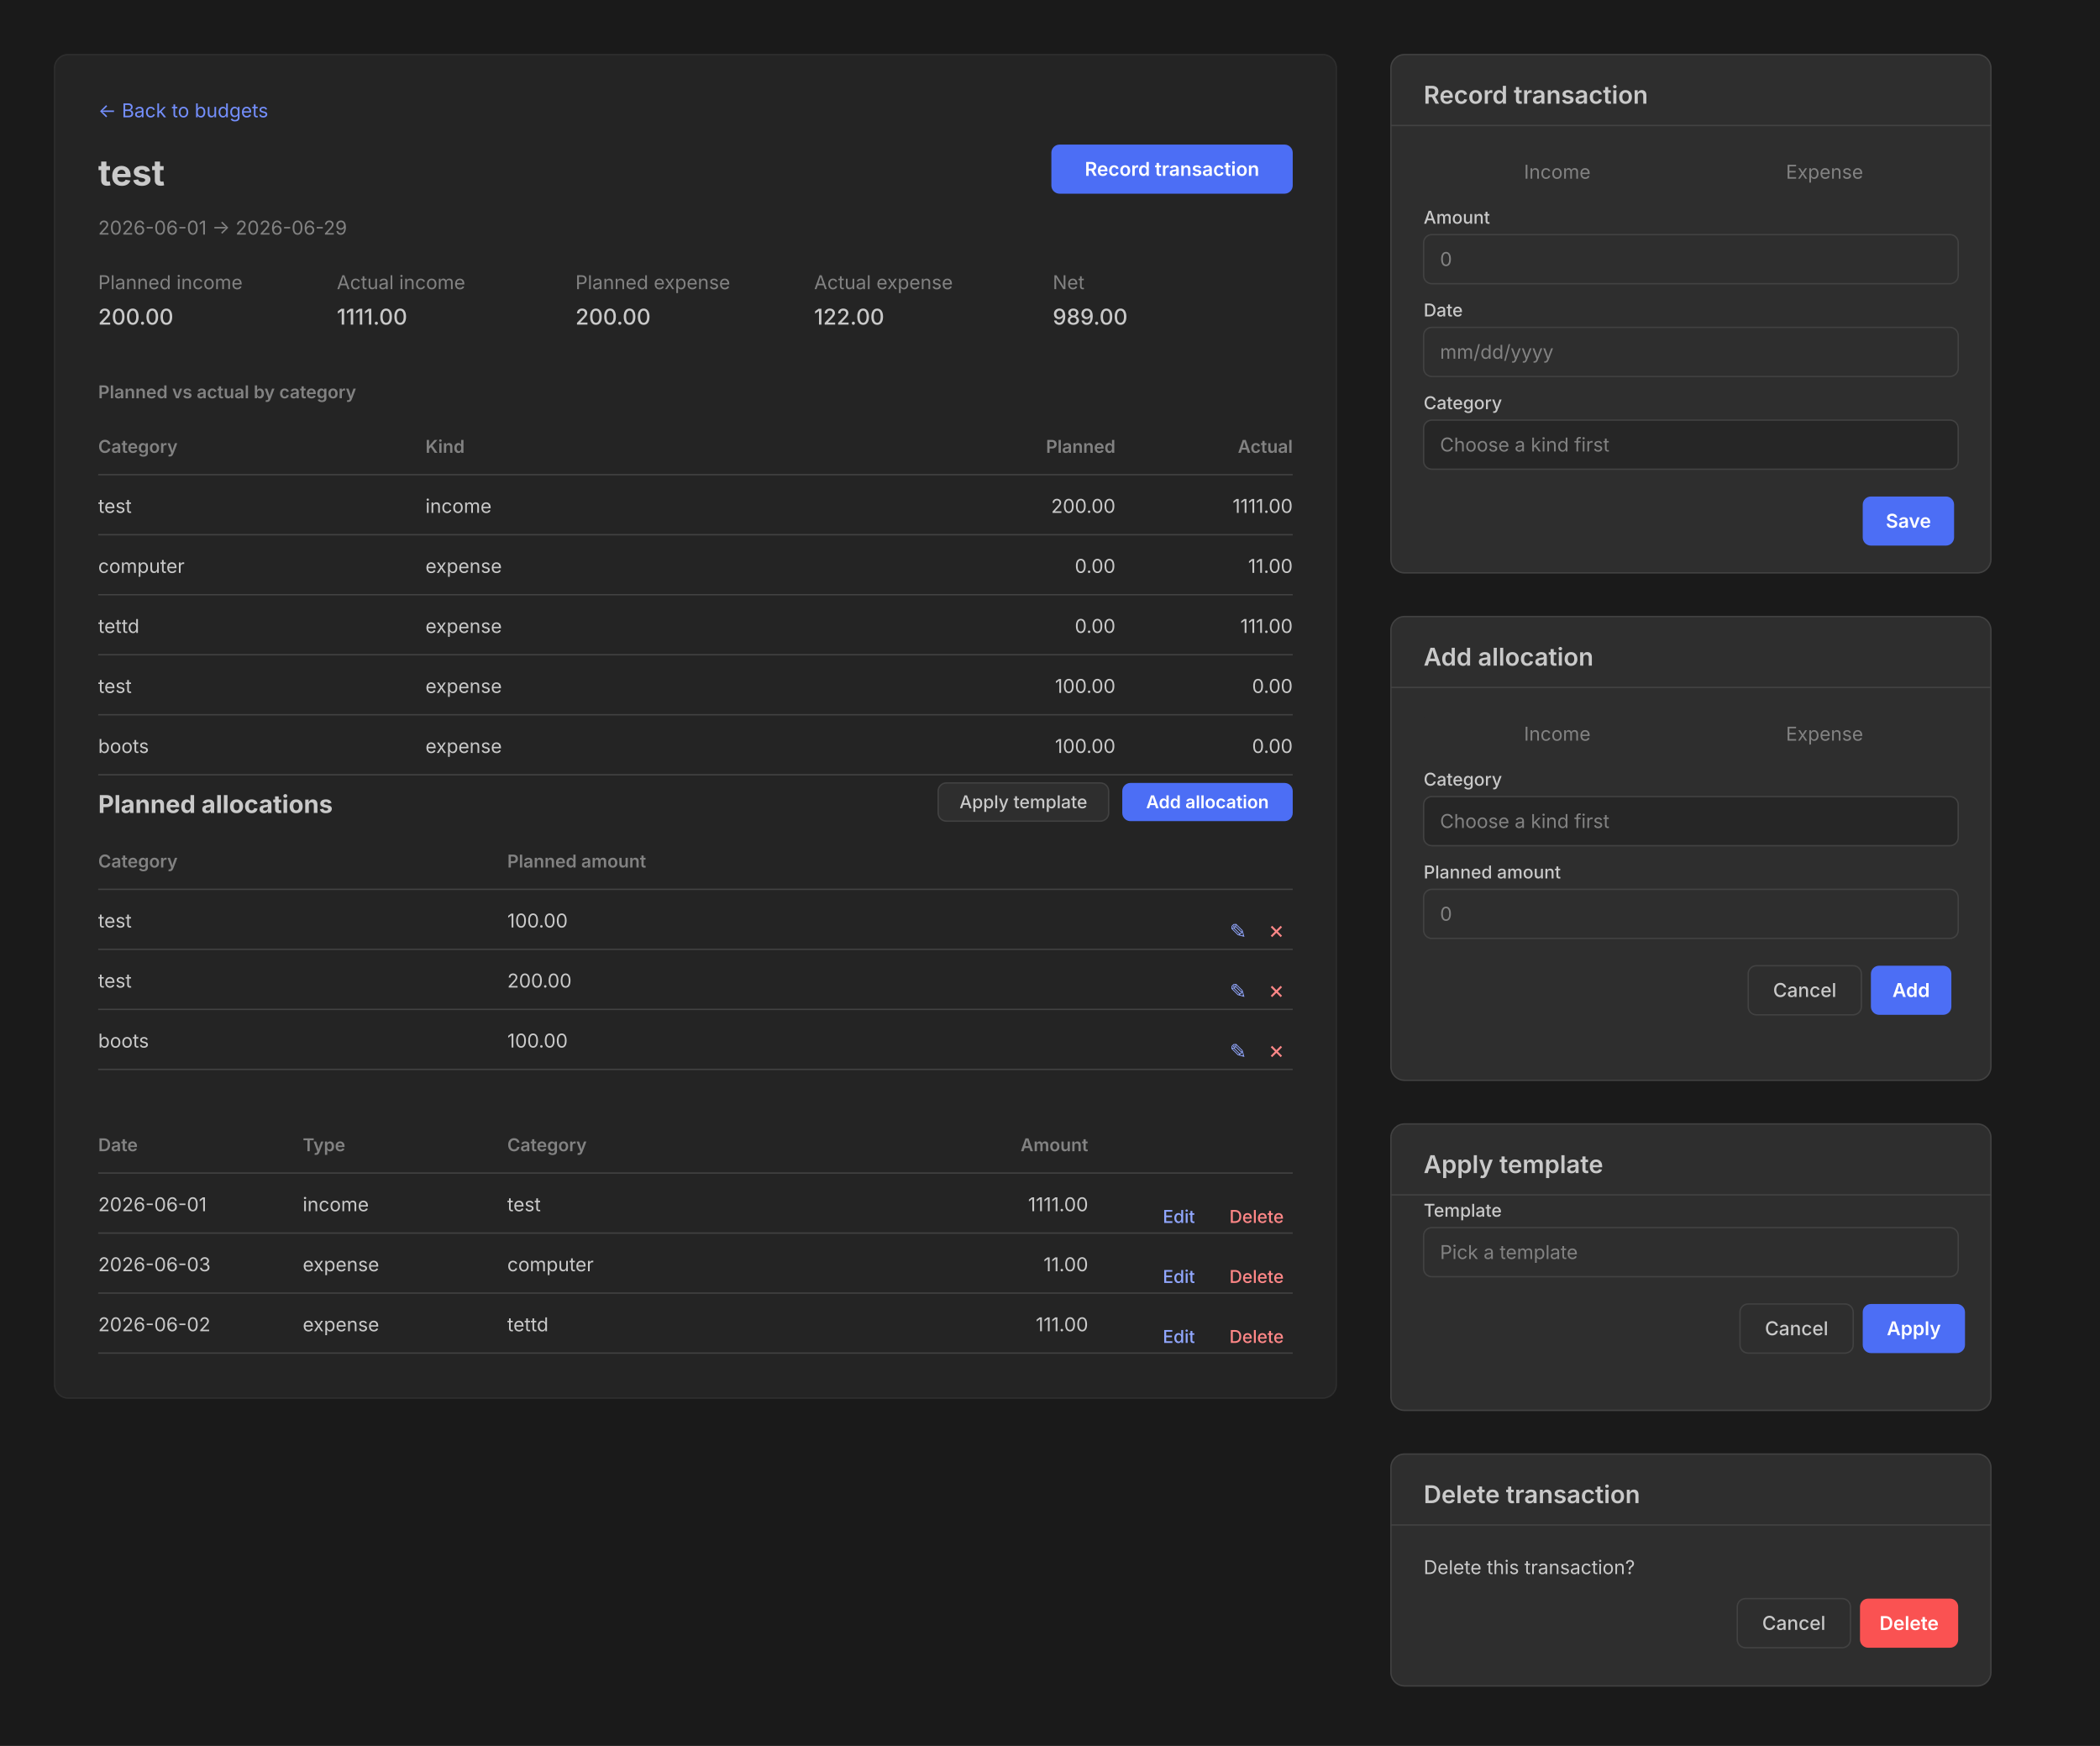
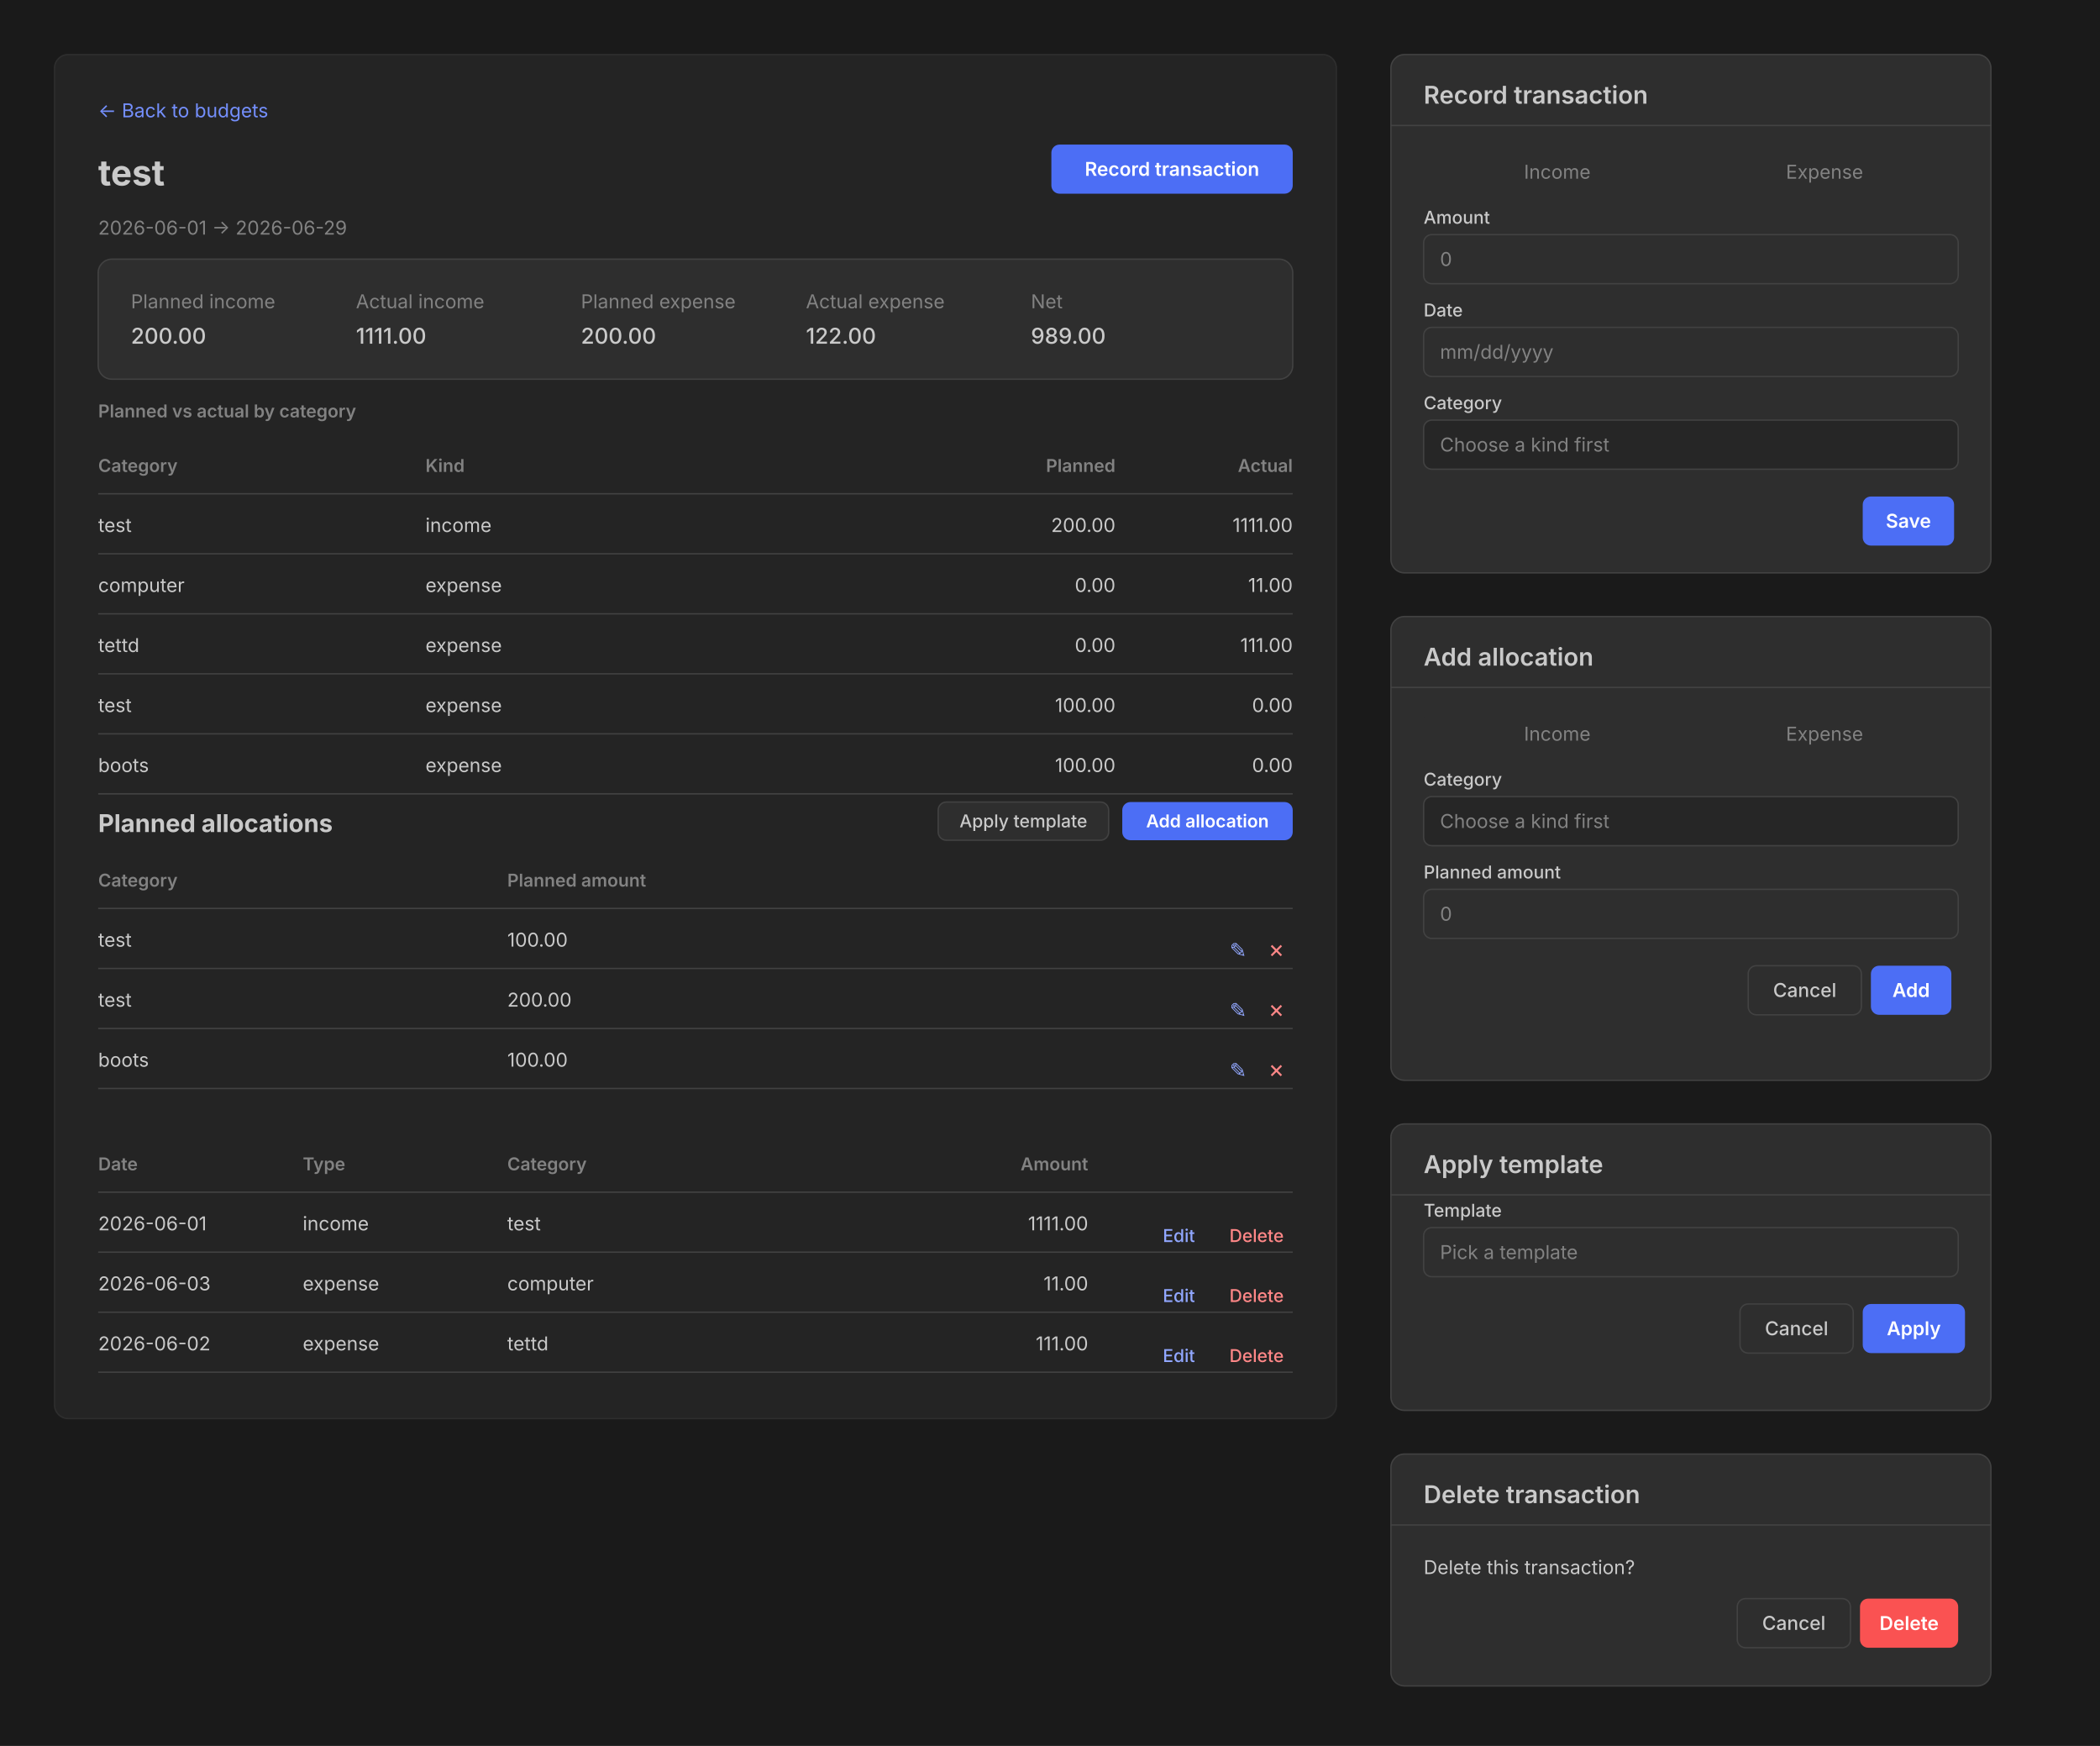
<svg xmlns="http://www.w3.org/2000/svg" width="1540" height="1280" viewBox="0 0 1540 1280" font-family="Inter, -apple-system, 'Segoe UI', Roboto, sans-serif">
  <g id="budget-details--dark">
    <rect x="0" y="0" width="1540" height="1280" rx="0" fill="#1a1a1a" />
    <g id="page--budget-detail">
-       <rect x="40" y="40" width="940" height="985" rx="10" fill="#242424" stroke="#2e2e2e" stroke-width="1" />
+       <rect x="40" y="40" width="940" height="1000" rx="10" fill="#242424" stroke="#2e2e2e" stroke-width="1" />
      <g id="back-link">
        <text x="72" y="86" font-family="Inter, -apple-system, 'Segoe UI', Roboto, sans-serif" font-size="14" font-weight="400" fill="#748ffc" text-anchor="start">← Back to budgets</text>
      </g>
      <g id="title-row">
        <text x="72" y="136" font-family="Inter, -apple-system, 'Segoe UI', Roboto, sans-serif" font-size="26" font-weight="700" fill="#C9C9C9" text-anchor="start">test</text>
        <rect x="771" y="106" width="177" height="36" rx="6" fill="#4c6ef5" />
        <text x="859.5" y="128.9" font-family="Inter, -apple-system, 'Segoe UI', Roboto, sans-serif" font-size="14" font-weight="600" fill="#ffffff" text-anchor="middle">Record transaction</text>
      </g>
      <g id="date-range">
        <text x="72" y="172" font-family="Inter, -apple-system, 'Segoe UI', Roboto, sans-serif" font-size="14" font-weight="400" fill="#828282" text-anchor="start">2026-06-01 → 2026-06-29</text>
      </g>
-       <g id="totals">
-         <text x="72" y="212" font-family="Inter, -apple-system, 'Segoe UI', Roboto, sans-serif" font-size="14" font-weight="400" fill="#828282" text-anchor="start">Planned income</text>
-         <text x="72" y="238" font-family="Inter, -apple-system, 'Segoe UI', Roboto, sans-serif" font-size="16" font-weight="500" fill="#C9C9C9" text-anchor="start">200.00</text>
-         <text x="247" y="212" font-family="Inter, -apple-system, 'Segoe UI', Roboto, sans-serif" font-size="14" font-weight="400" fill="#828282" text-anchor="start">Actual income</text>
-         <text x="247" y="238" font-family="Inter, -apple-system, 'Segoe UI', Roboto, sans-serif" font-size="16" font-weight="500" fill="#C9C9C9" text-anchor="start">1111.00</text>
-         <text x="422" y="212" font-family="Inter, -apple-system, 'Segoe UI', Roboto, sans-serif" font-size="14" font-weight="400" fill="#828282" text-anchor="start">Planned expense</text>
-         <text x="422" y="238" font-family="Inter, -apple-system, 'Segoe UI', Roboto, sans-serif" font-size="16" font-weight="500" fill="#C9C9C9" text-anchor="start">200.00</text>
-         <text x="597" y="212" font-family="Inter, -apple-system, 'Segoe UI', Roboto, sans-serif" font-size="14" font-weight="400" fill="#828282" text-anchor="start">Actual expense</text>
-         <text x="597" y="238" font-family="Inter, -apple-system, 'Segoe UI', Roboto, sans-serif" font-size="16" font-weight="500" fill="#C9C9C9" text-anchor="start">122.00</text>
-         <text x="772" y="212" font-family="Inter, -apple-system, 'Segoe UI', Roboto, sans-serif" font-size="14" font-weight="400" fill="#828282" text-anchor="start">Net</text>
-         <text x="772" y="238" font-family="Inter, -apple-system, 'Segoe UI', Roboto, sans-serif" font-size="16" font-weight="500" fill="#C9C9C9" text-anchor="start">989.00</text>
+       <g id="budget-totals">
+         <rect x="72" y="190" width="876" height="88" rx="10" fill="#2e2e2e" stroke="#424242" stroke-width="1" />
+         <text x="96" y="226" font-family="Inter, -apple-system, 'Segoe UI', Roboto, sans-serif" font-size="14" font-weight="400" fill="#828282" text-anchor="start">Planned income</text>
+         <text x="96" y="252" font-family="Inter, -apple-system, 'Segoe UI', Roboto, sans-serif" font-size="16" font-weight="500" fill="#C9C9C9" text-anchor="start">200.00</text>
+         <text x="261" y="226" font-family="Inter, -apple-system, 'Segoe UI', Roboto, sans-serif" font-size="14" font-weight="400" fill="#828282" text-anchor="start">Actual income</text>
+         <text x="261" y="252" font-family="Inter, -apple-system, 'Segoe UI', Roboto, sans-serif" font-size="16" font-weight="500" fill="#C9C9C9" text-anchor="start">1111.00</text>
+         <text x="426" y="226" font-family="Inter, -apple-system, 'Segoe UI', Roboto, sans-serif" font-size="14" font-weight="400" fill="#828282" text-anchor="start">Planned expense</text>
+         <text x="426" y="252" font-family="Inter, -apple-system, 'Segoe UI', Roboto, sans-serif" font-size="16" font-weight="500" fill="#C9C9C9" text-anchor="start">200.00</text>
+         <text x="591" y="226" font-family="Inter, -apple-system, 'Segoe UI', Roboto, sans-serif" font-size="14" font-weight="400" fill="#828282" text-anchor="start">Actual expense</text>
+         <text x="591" y="252" font-family="Inter, -apple-system, 'Segoe UI', Roboto, sans-serif" font-size="16" font-weight="500" fill="#C9C9C9" text-anchor="start">122.00</text>
+         <text x="756" y="226" font-family="Inter, -apple-system, 'Segoe UI', Roboto, sans-serif" font-size="14" font-weight="400" fill="#828282" text-anchor="start">Net</text>
+         <text x="756" y="252" font-family="Inter, -apple-system, 'Segoe UI', Roboto, sans-serif" font-size="16" font-weight="500" fill="#C9C9C9" text-anchor="start">989.00</text>
      </g>
      <g id="summary-table">
-         <text x="72" y="292" font-family="Inter, -apple-system, 'Segoe UI', Roboto, sans-serif" font-size="13" font-weight="600" fill="#828282" text-anchor="start">Planned vs actual by category</text>
-         <text x="72" y="332" font-family="Inter, -apple-system, 'Segoe UI', Roboto, sans-serif" font-size="13" font-weight="600" fill="#828282" text-anchor="start">Category</text>
-         <text x="312" y="332" font-family="Inter, -apple-system, 'Segoe UI', Roboto, sans-serif" font-size="13" font-weight="600" fill="#828282" text-anchor="start">Kind</text>
-         <text x="818" y="332" font-family="Inter, -apple-system, 'Segoe UI', Roboto, sans-serif" font-size="13" font-weight="600" fill="#828282" text-anchor="end">Planned</text>
-         <text x="948" y="332" font-family="Inter, -apple-system, 'Segoe UI', Roboto, sans-serif" font-size="13" font-weight="600" fill="#828282" text-anchor="end">Actual</text>
-         <line x1="72" y1="348" x2="948" y2="348" stroke="#424242" stroke-width="1" />
-         <text x="72" y="376" font-family="Inter, -apple-system, 'Segoe UI', Roboto, sans-serif" font-size="14" font-weight="400" fill="#C9C9C9" text-anchor="start">test</text>
-         <text x="312" y="376" font-family="Inter, -apple-system, 'Segoe UI', Roboto, sans-serif" font-size="14" font-weight="400" fill="#C9C9C9" text-anchor="start">income</text>
-         <text x="818" y="376" font-family="Inter, -apple-system, 'Segoe UI', Roboto, sans-serif" font-size="14" font-weight="400" fill="#C9C9C9" text-anchor="end">200.00</text>
-         <text x="948" y="376" font-family="Inter, -apple-system, 'Segoe UI', Roboto, sans-serif" font-size="14" font-weight="400" fill="#C9C9C9" text-anchor="end">1111.00</text>
-         <line x1="72" y1="392" x2="948" y2="392" stroke="#424242" stroke-width="1" />
-         <text x="72" y="420" font-family="Inter, -apple-system, 'Segoe UI', Roboto, sans-serif" font-size="14" font-weight="400" fill="#C9C9C9" text-anchor="start">computer</text>
-         <text x="312" y="420" font-family="Inter, -apple-system, 'Segoe UI', Roboto, sans-serif" font-size="14" font-weight="400" fill="#C9C9C9" text-anchor="start">expense</text>
-         <text x="818" y="420" font-family="Inter, -apple-system, 'Segoe UI', Roboto, sans-serif" font-size="14" font-weight="400" fill="#C9C9C9" text-anchor="end">0.00</text>
-         <text x="948" y="420" font-family="Inter, -apple-system, 'Segoe UI', Roboto, sans-serif" font-size="14" font-weight="400" fill="#C9C9C9" text-anchor="end">11.00</text>
-         <line x1="72" y1="436" x2="948" y2="436" stroke="#424242" stroke-width="1" />
-         <text x="72" y="464" font-family="Inter, -apple-system, 'Segoe UI', Roboto, sans-serif" font-size="14" font-weight="400" fill="#C9C9C9" text-anchor="start">tettd</text>
-         <text x="312" y="464" font-family="Inter, -apple-system, 'Segoe UI', Roboto, sans-serif" font-size="14" font-weight="400" fill="#C9C9C9" text-anchor="start">expense</text>
-         <text x="818" y="464" font-family="Inter, -apple-system, 'Segoe UI', Roboto, sans-serif" font-size="14" font-weight="400" fill="#C9C9C9" text-anchor="end">0.00</text>
-         <text x="948" y="464" font-family="Inter, -apple-system, 'Segoe UI', Roboto, sans-serif" font-size="14" font-weight="400" fill="#C9C9C9" text-anchor="end">111.00</text>
-         <line x1="72" y1="480" x2="948" y2="480" stroke="#424242" stroke-width="1" />
-         <text x="72" y="508" font-family="Inter, -apple-system, 'Segoe UI', Roboto, sans-serif" font-size="14" font-weight="400" fill="#C9C9C9" text-anchor="start">test</text>
-         <text x="312" y="508" font-family="Inter, -apple-system, 'Segoe UI', Roboto, sans-serif" font-size="14" font-weight="400" fill="#C9C9C9" text-anchor="start">expense</text>
-         <text x="818" y="508" font-family="Inter, -apple-system, 'Segoe UI', Roboto, sans-serif" font-size="14" font-weight="400" fill="#C9C9C9" text-anchor="end">100.00</text>
-         <text x="948" y="508" font-family="Inter, -apple-system, 'Segoe UI', Roboto, sans-serif" font-size="14" font-weight="400" fill="#C9C9C9" text-anchor="end">0.00</text>
-         <line x1="72" y1="524" x2="948" y2="524" stroke="#424242" stroke-width="1" />
-         <text x="72" y="552" font-family="Inter, -apple-system, 'Segoe UI', Roboto, sans-serif" font-size="14" font-weight="400" fill="#C9C9C9" text-anchor="start">boots</text>
-         <text x="312" y="552" font-family="Inter, -apple-system, 'Segoe UI', Roboto, sans-serif" font-size="14" font-weight="400" fill="#C9C9C9" text-anchor="start">expense</text>
-         <text x="818" y="552" font-family="Inter, -apple-system, 'Segoe UI', Roboto, sans-serif" font-size="14" font-weight="400" fill="#C9C9C9" text-anchor="end">100.00</text>
-         <text x="948" y="552" font-family="Inter, -apple-system, 'Segoe UI', Roboto, sans-serif" font-size="14" font-weight="400" fill="#C9C9C9" text-anchor="end">0.00</text>
-         <line x1="72" y1="568" x2="948" y2="568" stroke="#424242" stroke-width="1" />
+         <text x="72" y="306" font-family="Inter, -apple-system, 'Segoe UI', Roboto, sans-serif" font-size="13" font-weight="600" fill="#828282" text-anchor="start">Planned vs actual by category</text>
+         <text x="72" y="346" font-family="Inter, -apple-system, 'Segoe UI', Roboto, sans-serif" font-size="13" font-weight="600" fill="#828282" text-anchor="start">Category</text>
+         <text x="312" y="346" font-family="Inter, -apple-system, 'Segoe UI', Roboto, sans-serif" font-size="13" font-weight="600" fill="#828282" text-anchor="start">Kind</text>
+         <text x="818" y="346" font-family="Inter, -apple-system, 'Segoe UI', Roboto, sans-serif" font-size="13" font-weight="600" fill="#828282" text-anchor="end">Planned</text>
+         <text x="948" y="346" font-family="Inter, -apple-system, 'Segoe UI', Roboto, sans-serif" font-size="13" font-weight="600" fill="#828282" text-anchor="end">Actual</text>
+         <line x1="72" y1="362" x2="948" y2="362" stroke="#424242" stroke-width="1" />
+         <text x="72" y="390" font-family="Inter, -apple-system, 'Segoe UI', Roboto, sans-serif" font-size="14" font-weight="400" fill="#C9C9C9" text-anchor="start">test</text>
+         <text x="312" y="390" font-family="Inter, -apple-system, 'Segoe UI', Roboto, sans-serif" font-size="14" font-weight="400" fill="#C9C9C9" text-anchor="start">income</text>
+         <text x="818" y="390" font-family="Inter, -apple-system, 'Segoe UI', Roboto, sans-serif" font-size="14" font-weight="400" fill="#C9C9C9" text-anchor="end">200.00</text>
+         <text x="948" y="390" font-family="Inter, -apple-system, 'Segoe UI', Roboto, sans-serif" font-size="14" font-weight="400" fill="#C9C9C9" text-anchor="end">1111.00</text>
+         <line x1="72" y1="406" x2="948" y2="406" stroke="#424242" stroke-width="1" />
+         <text x="72" y="434" font-family="Inter, -apple-system, 'Segoe UI', Roboto, sans-serif" font-size="14" font-weight="400" fill="#C9C9C9" text-anchor="start">computer</text>
+         <text x="312" y="434" font-family="Inter, -apple-system, 'Segoe UI', Roboto, sans-serif" font-size="14" font-weight="400" fill="#C9C9C9" text-anchor="start">expense</text>
+         <text x="818" y="434" font-family="Inter, -apple-system, 'Segoe UI', Roboto, sans-serif" font-size="14" font-weight="400" fill="#C9C9C9" text-anchor="end">0.00</text>
+         <text x="948" y="434" font-family="Inter, -apple-system, 'Segoe UI', Roboto, sans-serif" font-size="14" font-weight="400" fill="#C9C9C9" text-anchor="end">11.00</text>
+         <line x1="72" y1="450" x2="948" y2="450" stroke="#424242" stroke-width="1" />
+         <text x="72" y="478" font-family="Inter, -apple-system, 'Segoe UI', Roboto, sans-serif" font-size="14" font-weight="400" fill="#C9C9C9" text-anchor="start">tettd</text>
+         <text x="312" y="478" font-family="Inter, -apple-system, 'Segoe UI', Roboto, sans-serif" font-size="14" font-weight="400" fill="#C9C9C9" text-anchor="start">expense</text>
+         <text x="818" y="478" font-family="Inter, -apple-system, 'Segoe UI', Roboto, sans-serif" font-size="14" font-weight="400" fill="#C9C9C9" text-anchor="end">0.00</text>
+         <text x="948" y="478" font-family="Inter, -apple-system, 'Segoe UI', Roboto, sans-serif" font-size="14" font-weight="400" fill="#C9C9C9" text-anchor="end">111.00</text>
+         <line x1="72" y1="494" x2="948" y2="494" stroke="#424242" stroke-width="1" />
+         <text x="72" y="522" font-family="Inter, -apple-system, 'Segoe UI', Roboto, sans-serif" font-size="14" font-weight="400" fill="#C9C9C9" text-anchor="start">test</text>
+         <text x="312" y="522" font-family="Inter, -apple-system, 'Segoe UI', Roboto, sans-serif" font-size="14" font-weight="400" fill="#C9C9C9" text-anchor="start">expense</text>
+         <text x="818" y="522" font-family="Inter, -apple-system, 'Segoe UI', Roboto, sans-serif" font-size="14" font-weight="400" fill="#C9C9C9" text-anchor="end">100.00</text>
+         <text x="948" y="522" font-family="Inter, -apple-system, 'Segoe UI', Roboto, sans-serif" font-size="14" font-weight="400" fill="#C9C9C9" text-anchor="end">0.00</text>
+         <line x1="72" y1="538" x2="948" y2="538" stroke="#424242" stroke-width="1" />
+         <text x="72" y="566" font-family="Inter, -apple-system, 'Segoe UI', Roboto, sans-serif" font-size="14" font-weight="400" fill="#C9C9C9" text-anchor="start">boots</text>
+         <text x="312" y="566" font-family="Inter, -apple-system, 'Segoe UI', Roboto, sans-serif" font-size="14" font-weight="400" fill="#C9C9C9" text-anchor="start">expense</text>
+         <text x="818" y="566" font-family="Inter, -apple-system, 'Segoe UI', Roboto, sans-serif" font-size="14" font-weight="400" fill="#C9C9C9" text-anchor="end">100.00</text>
+         <text x="948" y="566" font-family="Inter, -apple-system, 'Segoe UI', Roboto, sans-serif" font-size="14" font-weight="400" fill="#C9C9C9" text-anchor="end">0.00</text>
+         <line x1="72" y1="582" x2="948" y2="582" stroke="#424242" stroke-width="1" />
      </g>
      <g id="allocation-panel">
-         <text x="72" y="596" font-family="Inter, -apple-system, 'Segoe UI', Roboto, sans-serif" font-size="18" font-weight="700" fill="#C9C9C9" text-anchor="start">Planned allocations</text>
-         <rect x="823" y="574" width="125" height="28" rx="6" fill="#4c6ef5" />
-         <text x="885.5" y="592.55" font-family="Inter, -apple-system, 'Segoe UI', Roboto, sans-serif" font-size="13" font-weight="600" fill="#ffffff" text-anchor="middle">Add allocation</text>
-         <rect x="688" y="574" width="125" height="28" rx="6" fill="#2e2e2e" stroke="#424242" stroke-width="1" />
-         <text x="750.5" y="592.55" font-family="Inter, -apple-system, 'Segoe UI', Roboto, sans-serif" font-size="13" font-weight="500" fill="#C9C9C9" text-anchor="middle">Apply template</text>
-         <text x="72" y="636" font-family="Inter, -apple-system, 'Segoe UI', Roboto, sans-serif" font-size="13" font-weight="600" fill="#828282" text-anchor="start">Category</text>
-         <text x="372" y="636" font-family="Inter, -apple-system, 'Segoe UI', Roboto, sans-serif" font-size="13" font-weight="600" fill="#828282" text-anchor="start">Planned amount</text>
-         <line x1="72" y1="652" x2="948" y2="652" stroke="#424242" stroke-width="1" />
-         <text x="72" y="680" font-family="Inter, -apple-system, 'Segoe UI', Roboto, sans-serif" font-size="14" font-weight="400" fill="#C9C9C9" text-anchor="start">test</text>
-         <text x="372" y="680" font-family="Inter, -apple-system, 'Segoe UI', Roboto, sans-serif" font-size="14" font-weight="400" fill="#C9C9C9" text-anchor="start">100.00</text>
-         <text x="936" y="688" font-family="Inter, -apple-system, 'Segoe UI', Roboto, sans-serif" font-size="18" font-weight="400" fill="#ff8787" text-anchor="middle">×</text>
-         <text x="908" y="688" font-family="Inter, -apple-system, 'Segoe UI', Roboto, sans-serif" font-size="15" font-weight="400" fill="#91a7ff" text-anchor="middle">✎</text>
-         <line x1="72" y1="696" x2="948" y2="696" stroke="#424242" stroke-width="1" />
-         <text x="72" y="724" font-family="Inter, -apple-system, 'Segoe UI', Roboto, sans-serif" font-size="14" font-weight="400" fill="#C9C9C9" text-anchor="start">test</text>
-         <text x="372" y="724" font-family="Inter, -apple-system, 'Segoe UI', Roboto, sans-serif" font-size="14" font-weight="400" fill="#C9C9C9" text-anchor="start">200.00</text>
-         <text x="936" y="732" font-family="Inter, -apple-system, 'Segoe UI', Roboto, sans-serif" font-size="18" font-weight="400" fill="#ff8787" text-anchor="middle">×</text>
-         <text x="908" y="732" font-family="Inter, -apple-system, 'Segoe UI', Roboto, sans-serif" font-size="15" font-weight="400" fill="#91a7ff" text-anchor="middle">✎</text>
-         <line x1="72" y1="740" x2="948" y2="740" stroke="#424242" stroke-width="1" />
-         <text x="72" y="768" font-family="Inter, -apple-system, 'Segoe UI', Roboto, sans-serif" font-size="14" font-weight="400" fill="#C9C9C9" text-anchor="start">boots</text>
-         <text x="372" y="768" font-family="Inter, -apple-system, 'Segoe UI', Roboto, sans-serif" font-size="14" font-weight="400" fill="#C9C9C9" text-anchor="start">100.00</text>
-         <text x="936" y="776" font-family="Inter, -apple-system, 'Segoe UI', Roboto, sans-serif" font-size="18" font-weight="400" fill="#ff8787" text-anchor="middle">×</text>
-         <text x="908" y="776" font-family="Inter, -apple-system, 'Segoe UI', Roboto, sans-serif" font-size="15" font-weight="400" fill="#91a7ff" text-anchor="middle">✎</text>
-         <line x1="72" y1="784" x2="948" y2="784" stroke="#424242" stroke-width="1" />
+         <text x="72" y="610" font-family="Inter, -apple-system, 'Segoe UI', Roboto, sans-serif" font-size="18" font-weight="700" fill="#C9C9C9" text-anchor="start">Planned allocations</text>
+         <rect x="823" y="588" width="125" height="28" rx="6" fill="#4c6ef5" />
+         <text x="885.5" y="606.55" font-family="Inter, -apple-system, 'Segoe UI', Roboto, sans-serif" font-size="13" font-weight="600" fill="#ffffff" text-anchor="middle">Add allocation</text>
+         <rect x="688" y="588" width="125" height="28" rx="6" fill="#2e2e2e" stroke="#424242" stroke-width="1" />
+         <text x="750.5" y="606.55" font-family="Inter, -apple-system, 'Segoe UI', Roboto, sans-serif" font-size="13" font-weight="500" fill="#C9C9C9" text-anchor="middle">Apply template</text>
+         <text x="72" y="650" font-family="Inter, -apple-system, 'Segoe UI', Roboto, sans-serif" font-size="13" font-weight="600" fill="#828282" text-anchor="start">Category</text>
+         <text x="372" y="650" font-family="Inter, -apple-system, 'Segoe UI', Roboto, sans-serif" font-size="13" font-weight="600" fill="#828282" text-anchor="start">Planned amount</text>
+         <line x1="72" y1="666" x2="948" y2="666" stroke="#424242" stroke-width="1" />
+         <text x="72" y="694" font-family="Inter, -apple-system, 'Segoe UI', Roboto, sans-serif" font-size="14" font-weight="400" fill="#C9C9C9" text-anchor="start">test</text>
+         <text x="372" y="694" font-family="Inter, -apple-system, 'Segoe UI', Roboto, sans-serif" font-size="14" font-weight="400" fill="#C9C9C9" text-anchor="start">100.00</text>
+         <text x="936" y="702" font-family="Inter, -apple-system, 'Segoe UI', Roboto, sans-serif" font-size="18" font-weight="400" fill="#ff8787" text-anchor="middle">×</text>
+         <text x="908" y="702" font-family="Inter, -apple-system, 'Segoe UI', Roboto, sans-serif" font-size="15" font-weight="400" fill="#91a7ff" text-anchor="middle">✎</text>
+         <line x1="72" y1="710" x2="948" y2="710" stroke="#424242" stroke-width="1" />
+         <text x="72" y="738" font-family="Inter, -apple-system, 'Segoe UI', Roboto, sans-serif" font-size="14" font-weight="400" fill="#C9C9C9" text-anchor="start">test</text>
+         <text x="372" y="738" font-family="Inter, -apple-system, 'Segoe UI', Roboto, sans-serif" font-size="14" font-weight="400" fill="#C9C9C9" text-anchor="start">200.00</text>
+         <text x="936" y="746" font-family="Inter, -apple-system, 'Segoe UI', Roboto, sans-serif" font-size="18" font-weight="400" fill="#ff8787" text-anchor="middle">×</text>
+         <text x="908" y="746" font-family="Inter, -apple-system, 'Segoe UI', Roboto, sans-serif" font-size="15" font-weight="400" fill="#91a7ff" text-anchor="middle">✎</text>
+         <line x1="72" y1="754" x2="948" y2="754" stroke="#424242" stroke-width="1" />
+         <text x="72" y="782" font-family="Inter, -apple-system, 'Segoe UI', Roboto, sans-serif" font-size="14" font-weight="400" fill="#C9C9C9" text-anchor="start">boots</text>
+         <text x="372" y="782" font-family="Inter, -apple-system, 'Segoe UI', Roboto, sans-serif" font-size="14" font-weight="400" fill="#C9C9C9" text-anchor="start">100.00</text>
+         <text x="936" y="790" font-family="Inter, -apple-system, 'Segoe UI', Roboto, sans-serif" font-size="18" font-weight="400" fill="#ff8787" text-anchor="middle">×</text>
+         <text x="908" y="790" font-family="Inter, -apple-system, 'Segoe UI', Roboto, sans-serif" font-size="15" font-weight="400" fill="#91a7ff" text-anchor="middle">✎</text>
+         <line x1="72" y1="798" x2="948" y2="798" stroke="#424242" stroke-width="1" />
      </g>
      <g id="transactions-table">
-         <text x="72" y="844" font-family="Inter, -apple-system, 'Segoe UI', Roboto, sans-serif" font-size="13" font-weight="600" fill="#828282" text-anchor="start">Date</text>
-         <text x="222" y="844" font-family="Inter, -apple-system, 'Segoe UI', Roboto, sans-serif" font-size="13" font-weight="600" fill="#828282" text-anchor="start">Type</text>
-         <text x="372" y="844" font-family="Inter, -apple-system, 'Segoe UI', Roboto, sans-serif" font-size="13" font-weight="600" fill="#828282" text-anchor="start">Category</text>
-         <text x="798" y="844" font-family="Inter, -apple-system, 'Segoe UI', Roboto, sans-serif" font-size="13" font-weight="600" fill="#828282" text-anchor="end">Amount</text>
-         <line x1="72" y1="860" x2="948" y2="860" stroke="#424242" stroke-width="1" />
-         <text x="72" y="888" font-family="Inter, -apple-system, 'Segoe UI', Roboto, sans-serif" font-size="14" font-weight="400" fill="#C9C9C9" text-anchor="start">2026-06-01</text>
-         <text x="222" y="888" font-family="Inter, -apple-system, 'Segoe UI', Roboto, sans-serif" font-size="14" font-weight="400" fill="#C9C9C9" text-anchor="start">income</text>
-         <text x="372" y="888" font-family="Inter, -apple-system, 'Segoe UI', Roboto, sans-serif" font-size="14" font-weight="400" fill="#C9C9C9" text-anchor="start">test</text>
-         <text x="798" y="888" font-family="Inter, -apple-system, 'Segoe UI', Roboto, sans-serif" font-size="14" font-weight="400" fill="#C9C9C9" text-anchor="end">1111.00</text>
-         <text x="921.5" y="896.55" font-family="Inter, -apple-system, 'Segoe UI', Roboto, sans-serif" font-size="13" font-weight="500" fill="#ff8787" text-anchor="middle">Delete</text>
-         <text x="864.5" y="896.55" font-family="Inter, -apple-system, 'Segoe UI', Roboto, sans-serif" font-size="13" font-weight="500" fill="#91a7ff" text-anchor="middle">Edit</text>
-         <line x1="72" y1="904" x2="948" y2="904" stroke="#424242" stroke-width="1" />
-         <text x="72" y="932" font-family="Inter, -apple-system, 'Segoe UI', Roboto, sans-serif" font-size="14" font-weight="400" fill="#C9C9C9" text-anchor="start">2026-06-03</text>
-         <text x="222" y="932" font-family="Inter, -apple-system, 'Segoe UI', Roboto, sans-serif" font-size="14" font-weight="400" fill="#C9C9C9" text-anchor="start">expense</text>
-         <text x="372" y="932" font-family="Inter, -apple-system, 'Segoe UI', Roboto, sans-serif" font-size="14" font-weight="400" fill="#C9C9C9" text-anchor="start">computer</text>
-         <text x="798" y="932" font-family="Inter, -apple-system, 'Segoe UI', Roboto, sans-serif" font-size="14" font-weight="400" fill="#C9C9C9" text-anchor="end">11.00</text>
-         <text x="921.5" y="940.55" font-family="Inter, -apple-system, 'Segoe UI', Roboto, sans-serif" font-size="13" font-weight="500" fill="#ff8787" text-anchor="middle">Delete</text>
-         <text x="864.5" y="940.55" font-family="Inter, -apple-system, 'Segoe UI', Roboto, sans-serif" font-size="13" font-weight="500" fill="#91a7ff" text-anchor="middle">Edit</text>
-         <line x1="72" y1="948" x2="948" y2="948" stroke="#424242" stroke-width="1" />
-         <text x="72" y="976" font-family="Inter, -apple-system, 'Segoe UI', Roboto, sans-serif" font-size="14" font-weight="400" fill="#C9C9C9" text-anchor="start">2026-06-02</text>
-         <text x="222" y="976" font-family="Inter, -apple-system, 'Segoe UI', Roboto, sans-serif" font-size="14" font-weight="400" fill="#C9C9C9" text-anchor="start">expense</text>
-         <text x="372" y="976" font-family="Inter, -apple-system, 'Segoe UI', Roboto, sans-serif" font-size="14" font-weight="400" fill="#C9C9C9" text-anchor="start">tettd</text>
-         <text x="798" y="976" font-family="Inter, -apple-system, 'Segoe UI', Roboto, sans-serif" font-size="14" font-weight="400" fill="#C9C9C9" text-anchor="end">111.00</text>
-         <text x="921.5" y="984.55" font-family="Inter, -apple-system, 'Segoe UI', Roboto, sans-serif" font-size="13" font-weight="500" fill="#ff8787" text-anchor="middle">Delete</text>
-         <text x="864.5" y="984.55" font-family="Inter, -apple-system, 'Segoe UI', Roboto, sans-serif" font-size="13" font-weight="500" fill="#91a7ff" text-anchor="middle">Edit</text>
-         <line x1="72" y1="992" x2="948" y2="992" stroke="#424242" stroke-width="1" />
+         <text x="72" y="858" font-family="Inter, -apple-system, 'Segoe UI', Roboto, sans-serif" font-size="13" font-weight="600" fill="#828282" text-anchor="start">Date</text>
+         <text x="222" y="858" font-family="Inter, -apple-system, 'Segoe UI', Roboto, sans-serif" font-size="13" font-weight="600" fill="#828282" text-anchor="start">Type</text>
+         <text x="372" y="858" font-family="Inter, -apple-system, 'Segoe UI', Roboto, sans-serif" font-size="13" font-weight="600" fill="#828282" text-anchor="start">Category</text>
+         <text x="798" y="858" font-family="Inter, -apple-system, 'Segoe UI', Roboto, sans-serif" font-size="13" font-weight="600" fill="#828282" text-anchor="end">Amount</text>
+         <line x1="72" y1="874" x2="948" y2="874" stroke="#424242" stroke-width="1" />
+         <text x="72" y="902" font-family="Inter, -apple-system, 'Segoe UI', Roboto, sans-serif" font-size="14" font-weight="400" fill="#C9C9C9" text-anchor="start">2026-06-01</text>
+         <text x="222" y="902" font-family="Inter, -apple-system, 'Segoe UI', Roboto, sans-serif" font-size="14" font-weight="400" fill="#C9C9C9" text-anchor="start">income</text>
+         <text x="372" y="902" font-family="Inter, -apple-system, 'Segoe UI', Roboto, sans-serif" font-size="14" font-weight="400" fill="#C9C9C9" text-anchor="start">test</text>
+         <text x="798" y="902" font-family="Inter, -apple-system, 'Segoe UI', Roboto, sans-serif" font-size="14" font-weight="400" fill="#C9C9C9" text-anchor="end">1111.00</text>
+         <text x="921.5" y="910.55" font-family="Inter, -apple-system, 'Segoe UI', Roboto, sans-serif" font-size="13" font-weight="500" fill="#ff8787" text-anchor="middle">Delete</text>
+         <text x="864.5" y="910.55" font-family="Inter, -apple-system, 'Segoe UI', Roboto, sans-serif" font-size="13" font-weight="500" fill="#91a7ff" text-anchor="middle">Edit</text>
+         <line x1="72" y1="918" x2="948" y2="918" stroke="#424242" stroke-width="1" />
+         <text x="72" y="946" font-family="Inter, -apple-system, 'Segoe UI', Roboto, sans-serif" font-size="14" font-weight="400" fill="#C9C9C9" text-anchor="start">2026-06-03</text>
+         <text x="222" y="946" font-family="Inter, -apple-system, 'Segoe UI', Roboto, sans-serif" font-size="14" font-weight="400" fill="#C9C9C9" text-anchor="start">expense</text>
+         <text x="372" y="946" font-family="Inter, -apple-system, 'Segoe UI', Roboto, sans-serif" font-size="14" font-weight="400" fill="#C9C9C9" text-anchor="start">computer</text>
+         <text x="798" y="946" font-family="Inter, -apple-system, 'Segoe UI', Roboto, sans-serif" font-size="14" font-weight="400" fill="#C9C9C9" text-anchor="end">11.00</text>
+         <text x="921.5" y="954.55" font-family="Inter, -apple-system, 'Segoe UI', Roboto, sans-serif" font-size="13" font-weight="500" fill="#ff8787" text-anchor="middle">Delete</text>
+         <text x="864.5" y="954.55" font-family="Inter, -apple-system, 'Segoe UI', Roboto, sans-serif" font-size="13" font-weight="500" fill="#91a7ff" text-anchor="middle">Edit</text>
+         <line x1="72" y1="962" x2="948" y2="962" stroke="#424242" stroke-width="1" />
+         <text x="72" y="990" font-family="Inter, -apple-system, 'Segoe UI', Roboto, sans-serif" font-size="14" font-weight="400" fill="#C9C9C9" text-anchor="start">2026-06-02</text>
+         <text x="222" y="990" font-family="Inter, -apple-system, 'Segoe UI', Roboto, sans-serif" font-size="14" font-weight="400" fill="#C9C9C9" text-anchor="start">expense</text>
+         <text x="372" y="990" font-family="Inter, -apple-system, 'Segoe UI', Roboto, sans-serif" font-size="14" font-weight="400" fill="#C9C9C9" text-anchor="start">tettd</text>
+         <text x="798" y="990" font-family="Inter, -apple-system, 'Segoe UI', Roboto, sans-serif" font-size="14" font-weight="400" fill="#C9C9C9" text-anchor="end">111.00</text>
+         <text x="921.5" y="998.55" font-family="Inter, -apple-system, 'Segoe UI', Roboto, sans-serif" font-size="13" font-weight="500" fill="#ff8787" text-anchor="middle">Delete</text>
+         <text x="864.5" y="998.55" font-family="Inter, -apple-system, 'Segoe UI', Roboto, sans-serif" font-size="13" font-weight="500" fill="#91a7ff" text-anchor="middle">Edit</text>
+         <line x1="72" y1="1006" x2="948" y2="1006" stroke="#424242" stroke-width="1" />
      </g>
    </g>
    <g id="modal--record-transaction">
      <rect x="1020" y="40" width="440" height="380" rx="10" fill="#2e2e2e" stroke="#424242" stroke-width="1" />
      <text x="1044" y="76" font-family="Inter, -apple-system, 'Segoe UI', Roboto, sans-serif" font-size="18" font-weight="600" fill="#C9C9C9" text-anchor="start">Record transaction</text>
      <line x1="1020" y1="92" x2="1460" y2="92" stroke="#424242" stroke-width="1" />
      <rect x="1044" y="108" width="392" height="36" rx="8" fill="#2e2e2e" />
      <text x="1142.0" y="131.0" font-family="Inter, -apple-system, 'Segoe UI', Roboto, sans-serif" font-size="14" font-weight="400" fill="#828282" text-anchor="middle">Income</text>
      <text x="1338.0" y="131.0" font-family="Inter, -apple-system, 'Segoe UI', Roboto, sans-serif" font-size="14" font-weight="400" fill="#828282" text-anchor="middle">Expense</text>
      <text x="1044" y="164" font-family="Inter, -apple-system, 'Segoe UI', Roboto, sans-serif" font-size="13" font-weight="500" fill="#C9C9C9" text-anchor="start">Amount</text>
      <rect x="1044" y="172" width="392" height="36" rx="6" fill="#2e2e2e" stroke="#424242" stroke-width="1" />
      <text x="1056" y="195" font-family="Inter, -apple-system, 'Segoe UI', Roboto, sans-serif" font-size="14" font-weight="400" fill="#828282" text-anchor="start">0</text>
      <text x="1044" y="232" font-family="Inter, -apple-system, 'Segoe UI', Roboto, sans-serif" font-size="13" font-weight="500" fill="#C9C9C9" text-anchor="start">Date</text>
      <rect x="1044" y="240" width="392" height="36" rx="6" fill="#2e2e2e" stroke="#424242" stroke-width="1" />
      <text x="1056" y="263" font-family="Inter, -apple-system, 'Segoe UI', Roboto, sans-serif" font-size="14" font-weight="400" fill="#828282" text-anchor="start">mm/dd/yyyy</text>
      <text x="1044" y="300" font-family="Inter, -apple-system, 'Segoe UI', Roboto, sans-serif" font-size="13" font-weight="500" fill="#C9C9C9" text-anchor="start">Category</text>
      <rect x="1044" y="308" width="392" height="36" rx="6" fill="#262626" stroke="#424242" stroke-width="1" />
      <text x="1056" y="331" font-family="Inter, -apple-system, 'Segoe UI', Roboto, sans-serif" font-size="14" font-weight="400" fill="#828282" text-anchor="start">Choose a kind first</text>
      <rect x="1366" y="364" width="67" height="36" rx="6" fill="#4c6ef5" />
      <text x="1399.5" y="386.9" font-family="Inter, -apple-system, 'Segoe UI', Roboto, sans-serif" font-size="14" font-weight="600" fill="#ffffff" text-anchor="middle">Save</text>
    </g>
    <g id="modal--add-allocation">
      <rect x="1020" y="452" width="440" height="340" rx="10" fill="#2e2e2e" stroke="#424242" stroke-width="1" />
      <text x="1044" y="488" font-family="Inter, -apple-system, 'Segoe UI', Roboto, sans-serif" font-size="18" font-weight="600" fill="#C9C9C9" text-anchor="start">Add allocation</text>
      <line x1="1020" y1="504" x2="1460" y2="504" stroke="#424242" stroke-width="1" />
      <rect x="1044" y="520" width="392" height="36" rx="8" fill="#2e2e2e" />
      <text x="1142.0" y="543.0" font-family="Inter, -apple-system, 'Segoe UI', Roboto, sans-serif" font-size="14" font-weight="400" fill="#828282" text-anchor="middle">Income</text>
      <text x="1338.0" y="543.0" font-family="Inter, -apple-system, 'Segoe UI', Roboto, sans-serif" font-size="14" font-weight="400" fill="#828282" text-anchor="middle">Expense</text>
      <text x="1044" y="576" font-family="Inter, -apple-system, 'Segoe UI', Roboto, sans-serif" font-size="13" font-weight="500" fill="#C9C9C9" text-anchor="start">Category</text>
      <rect x="1044" y="584" width="392" height="36" rx="6" fill="#262626" stroke="#424242" stroke-width="1" />
      <text x="1056" y="607" font-family="Inter, -apple-system, 'Segoe UI', Roboto, sans-serif" font-size="14" font-weight="400" fill="#828282" text-anchor="start">Choose a kind first</text>
      <text x="1044" y="644" font-family="Inter, -apple-system, 'Segoe UI', Roboto, sans-serif" font-size="13" font-weight="500" fill="#C9C9C9" text-anchor="start">Planned amount</text>
      <rect x="1044" y="652" width="392" height="36" rx="6" fill="#2e2e2e" stroke="#424242" stroke-width="1" />
      <text x="1056" y="675" font-family="Inter, -apple-system, 'Segoe UI', Roboto, sans-serif" font-size="14" font-weight="400" fill="#828282" text-anchor="start">0</text>
      <rect x="1372" y="708" width="59" height="36" rx="6" fill="#4c6ef5" />
      <text x="1401.5" y="730.9" font-family="Inter, -apple-system, 'Segoe UI', Roboto, sans-serif" font-size="14" font-weight="600" fill="#ffffff" text-anchor="middle">Add</text>
      <rect x="1282" y="708" width="83" height="36" rx="6" fill="#2e2e2e" stroke="#424242" stroke-width="1" />
      <text x="1323.5" y="730.9" font-family="Inter, -apple-system, 'Segoe UI', Roboto, sans-serif" font-size="14" font-weight="500" fill="#C9C9C9" text-anchor="middle">Cancel</text>
    </g>
    <g id="modal--apply-template">
      <rect x="1020" y="824" width="440" height="210" rx="10" fill="#2e2e2e" stroke="#424242" stroke-width="1" />
      <text x="1044" y="860" font-family="Inter, -apple-system, 'Segoe UI', Roboto, sans-serif" font-size="18" font-weight="600" fill="#C9C9C9" text-anchor="start">Apply template</text>
      <line x1="1020" y1="876" x2="1460" y2="876" stroke="#424242" stroke-width="1" />
      <text x="1044" y="892" font-family="Inter, -apple-system, 'Segoe UI', Roboto, sans-serif" font-size="13" font-weight="500" fill="#C9C9C9" text-anchor="start">Template</text>
      <rect x="1044" y="900" width="392" height="36" rx="6" fill="#2e2e2e" stroke="#424242" stroke-width="1" />
      <text x="1056" y="923" font-family="Inter, -apple-system, 'Segoe UI', Roboto, sans-serif" font-size="14" font-weight="400" fill="#828282" text-anchor="start">Pick a template</text>
      <rect x="1366" y="956" width="75" height="36" rx="6" fill="#4c6ef5" />
      <text x="1403.5" y="978.9" font-family="Inter, -apple-system, 'Segoe UI', Roboto, sans-serif" font-size="14" font-weight="600" fill="#ffffff" text-anchor="middle">Apply</text>
      <rect x="1276" y="956" width="83" height="36" rx="6" fill="#2e2e2e" stroke="#424242" stroke-width="1" />
      <text x="1317.5" y="978.9" font-family="Inter, -apple-system, 'Segoe UI', Roboto, sans-serif" font-size="14" font-weight="500" fill="#C9C9C9" text-anchor="middle">Cancel</text>
    </g>
    <g id="modal--delete-transaction">
      <rect x="1020" y="1066" width="440" height="170" rx="10" fill="#2e2e2e" stroke="#424242" stroke-width="1" />
      <text x="1044" y="1102" font-family="Inter, -apple-system, 'Segoe UI', Roboto, sans-serif" font-size="18" font-weight="600" fill="#C9C9C9" text-anchor="start">Delete transaction</text>
      <line x1="1020" y1="1118" x2="1460" y2="1118" stroke="#424242" stroke-width="1" />
      <text x="1044" y="1154" font-family="Inter, -apple-system, 'Segoe UI', Roboto, sans-serif" font-size="14" font-weight="400" fill="#C9C9C9" text-anchor="start">Delete this transaction?</text>
      <rect x="1364" y="1172" width="72" height="36" rx="6" fill="#fa5252" />
      <text x="1400" y="1195" font-family="Inter, -apple-system, 'Segoe UI', Roboto, sans-serif" font-size="14" font-weight="600" fill="#ffffff" text-anchor="middle">Delete</text>
      <rect x="1274" y="1172" width="83" height="36" rx="6" fill="#2e2e2e" stroke="#424242" stroke-width="1" />
      <text x="1315.5" y="1194.9" font-family="Inter, -apple-system, 'Segoe UI', Roboto, sans-serif" font-size="14" font-weight="500" fill="#C9C9C9" text-anchor="middle">Cancel</text>
    </g>
  </g>
</svg>
